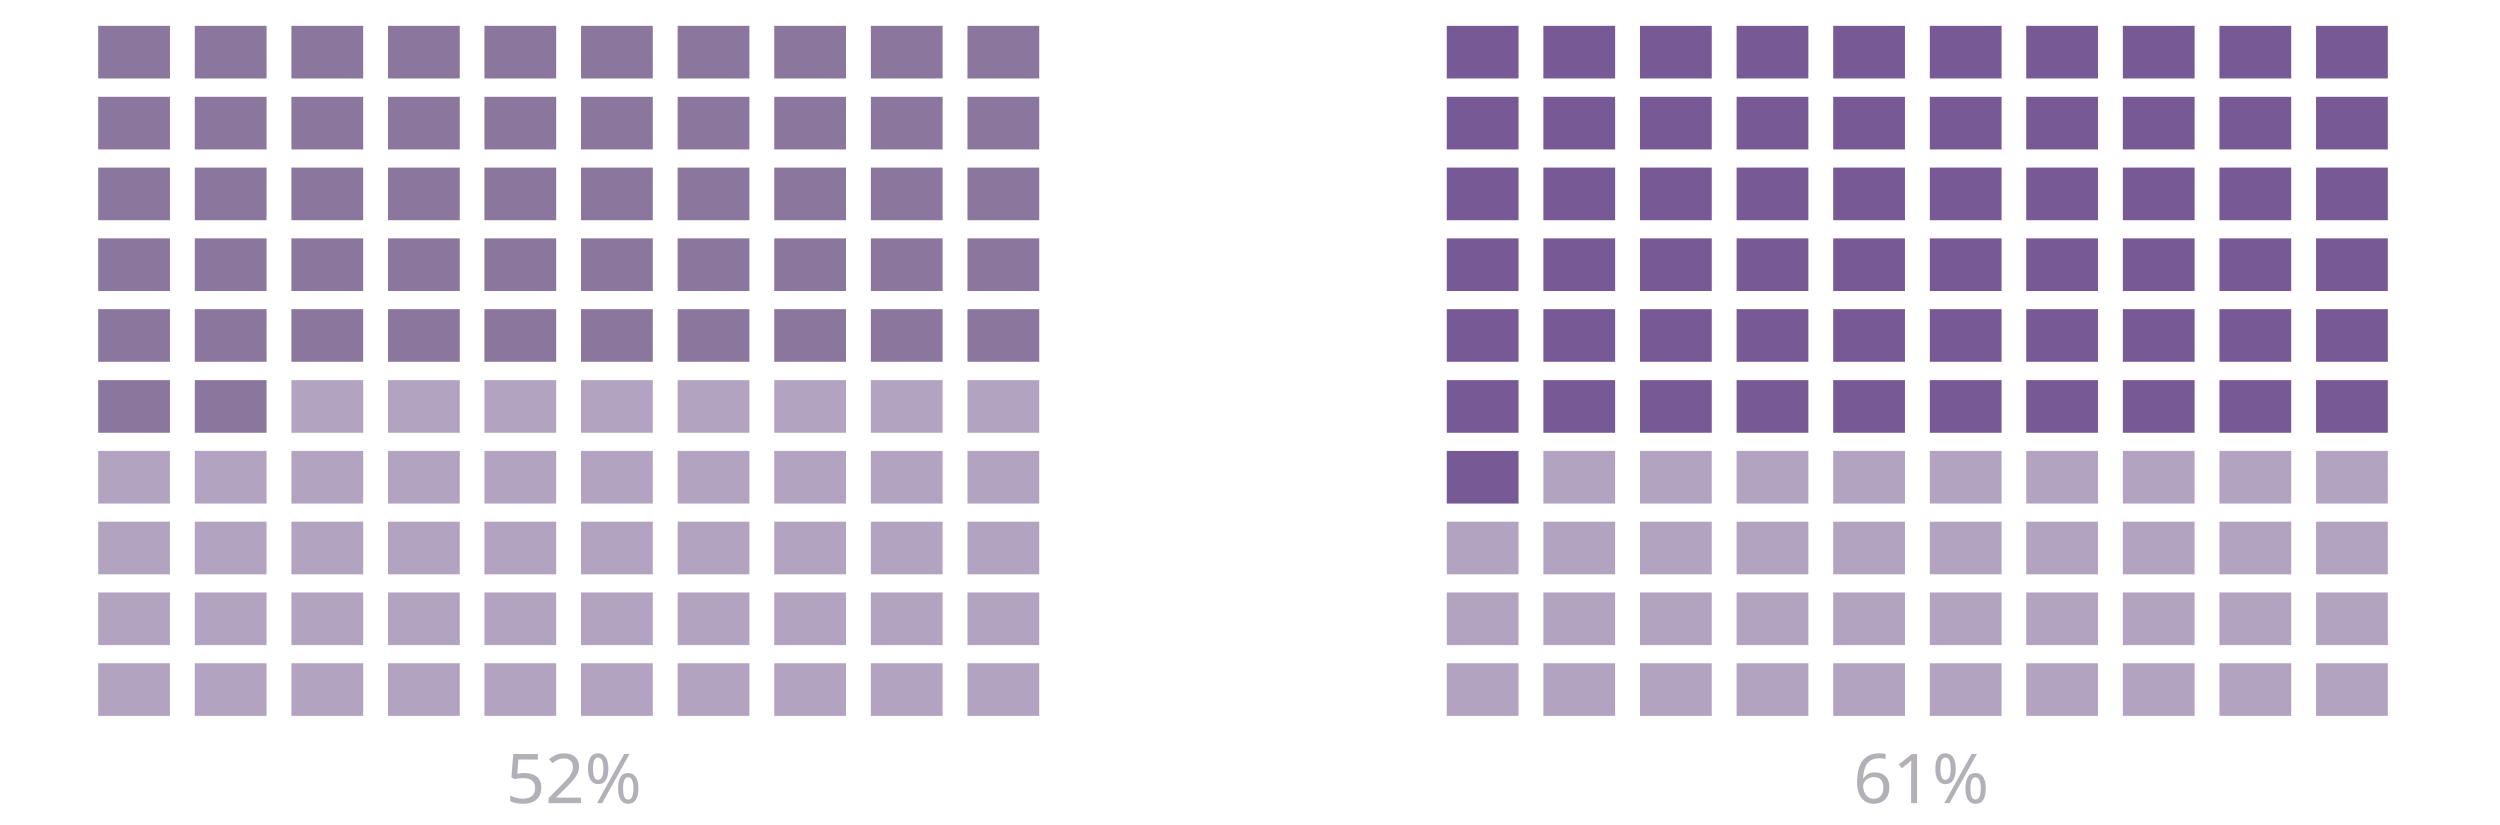
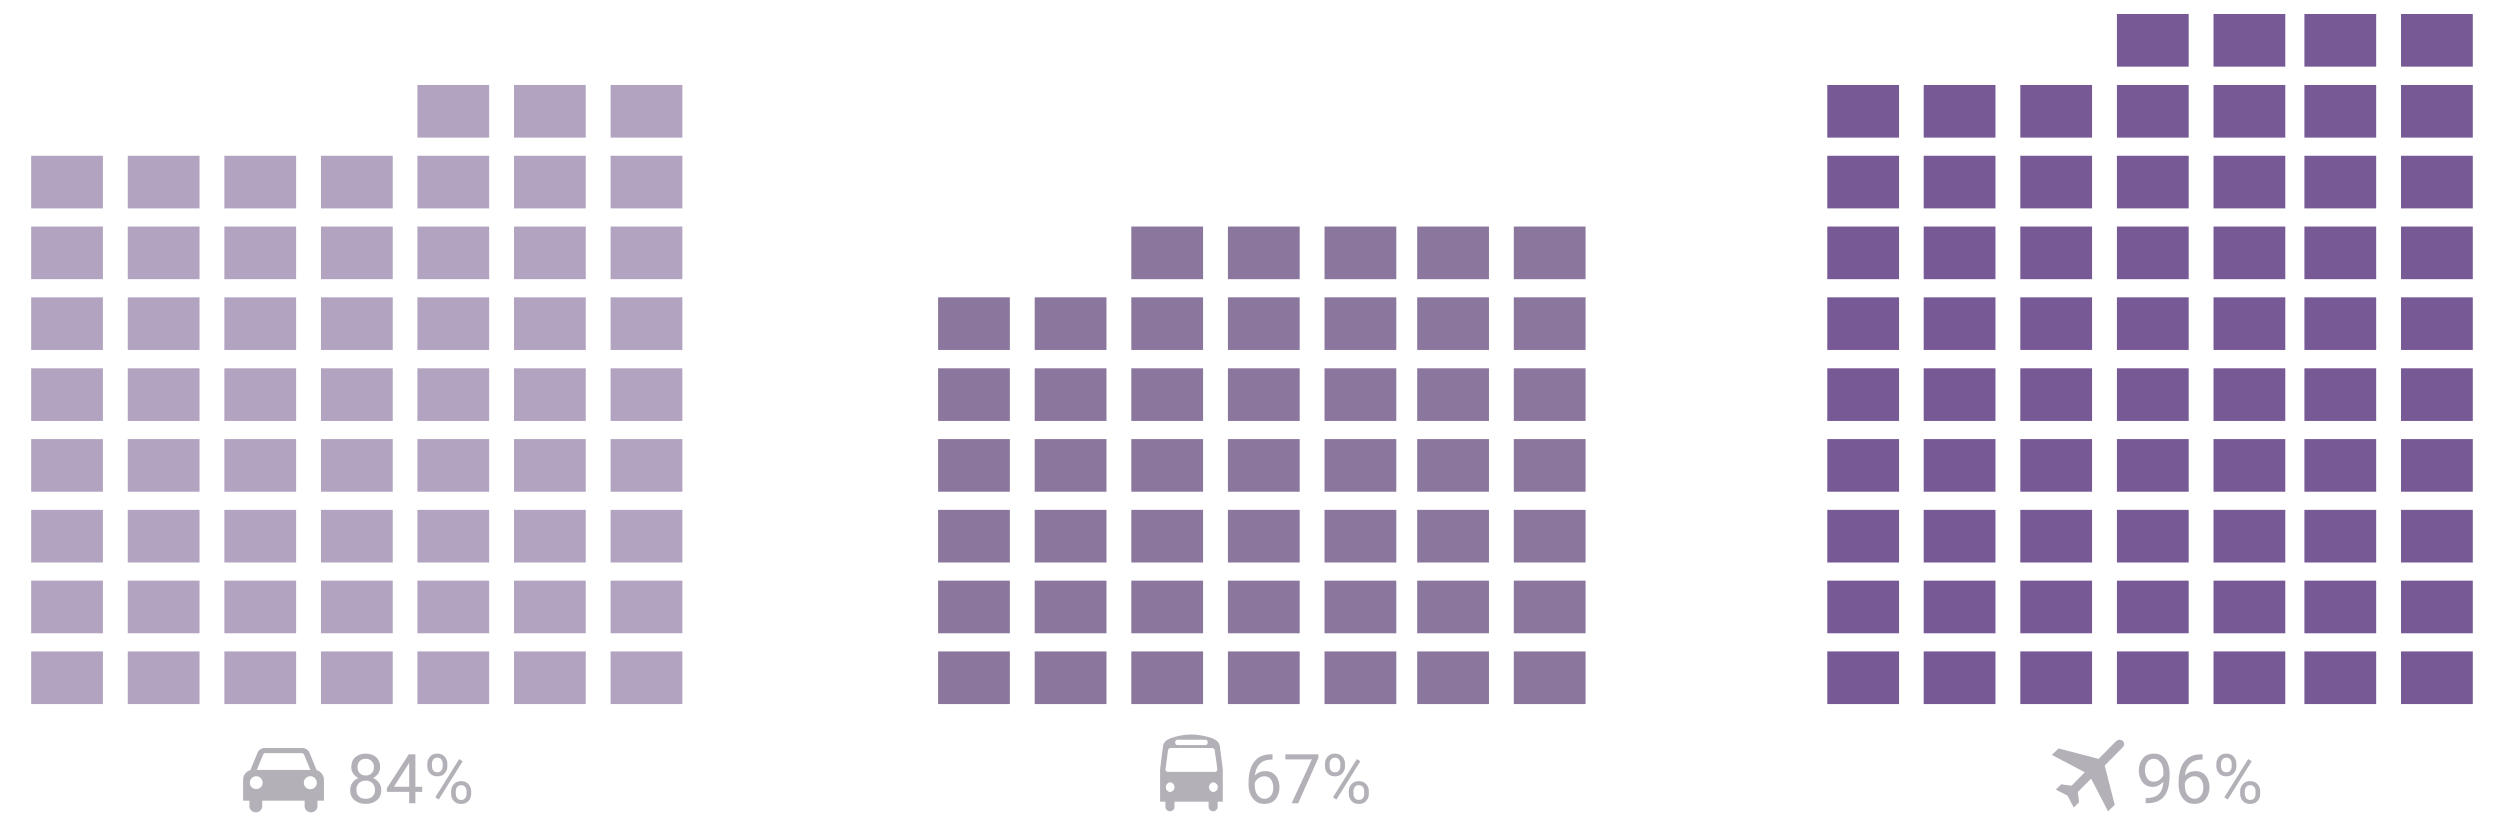
- <svg xmlns="http://www.w3.org/2000/svg" version="1.1" id="Layer_1" x="0px" y="0px" viewBox="0 0 1268 418" style="enable-background:new 0 0 1268 418;" xml:space="preserve">
-   <style type="text/css">
- 	.st0{fill:#8B779D;}
- 	.st1{fill:#B2A4C1;}
- 	.st2{fill:#775996;}
- 	.st3{fill:#B3B0B7;}
- 	.st4{font-family:'Roboto-Regular';}
- 	.st5{font-size:34.899px;}
- </style>
-   <g id="Layer_2_1_">
- </g>
-   <g id="Layer_3">
- </g>
-   <rect x="49.8" y="13.1" class="st0" width="36.4" height="26.7" />
-   <rect x="98.8" y="13.1" class="st0" width="36.4" height="26.7" />
-   <rect x="147.8" y="13.1" class="st0" width="36.4" height="26.7" />
-   <rect x="196.8" y="13.1" class="st0" width="36.4" height="26.7" />
-   <rect x="245.7" y="13.1" class="st0" width="36.4" height="26.7" />
-   <rect x="294.7" y="13.1" class="st0" width="36.4" height="26.7" />
-   <rect x="343.7" y="13.1" class="st0" width="36.4" height="26.7" />
-   <rect x="392.7" y="13.1" class="st0" width="36.4" height="26.7" />
-   <rect x="441.7" y="13.1" class="st0" width="36.4" height="26.7" />
-   <rect x="490.7" y="13.1" class="st0" width="36.4" height="26.7" />
-   <rect x="49.8" y="49.1" class="st0" width="36.4" height="26.7" />
-   <rect x="98.8" y="49.1" class="st0" width="36.4" height="26.7" />
-   <rect x="147.8" y="49.1" class="st0" width="36.4" height="26.7" />
-   <rect x="196.8" y="49.1" class="st0" width="36.4" height="26.7" />
-   <rect x="245.7" y="49.1" class="st0" width="36.4" height="26.7" />
-   <rect x="294.7" y="49.1" class="st0" width="36.4" height="26.7" />
-   <rect x="343.7" y="49.1" class="st0" width="36.4" height="26.7" />
-   <rect x="392.7" y="49.1" class="st0" width="36.4" height="26.7" />
-   <rect x="441.7" y="49.1" class="st0" width="36.4" height="26.7" />
-   <rect x="490.7" y="49.1" class="st0" width="36.4" height="26.7" />
-   <rect x="49.8" y="85" class="st0" width="36.4" height="26.7" />
-   <rect x="98.8" y="85" class="st0" width="36.4" height="26.7" />
-   <rect x="147.8" y="85" class="st0" width="36.4" height="26.7" />
-   <rect x="196.8" y="85" class="st0" width="36.4" height="26.7" />
-   <rect x="245.7" y="85" class="st0" width="36.4" height="26.7" />
-   <rect x="294.7" y="85" class="st0" width="36.4" height="26.7" />
-   <rect x="343.7" y="85" class="st0" width="36.4" height="26.7" />
-   <rect x="392.7" y="85" class="st0" width="36.4" height="26.7" />
-   <rect x="441.7" y="85" class="st0" width="36.4" height="26.7" />
-   <rect x="490.7" y="85" class="st0" width="36.4" height="26.7" />
-   <rect x="49.8" y="120.9" class="st0" width="36.4" height="26.7" />
-   <rect x="98.8" y="120.9" class="st0" width="36.4" height="26.7" />
-   <rect x="147.8" y="120.9" class="st0" width="36.4" height="26.7" />
-   <rect x="196.8" y="120.9" class="st0" width="36.4" height="26.7" />
-   <rect x="245.7" y="120.9" class="st0" width="36.4" height="26.7" />
-   <rect x="294.7" y="120.9" class="st0" width="36.4" height="26.7" />
-   <rect x="343.7" y="120.9" class="st0" width="36.4" height="26.7" />
-   <rect x="392.7" y="120.9" class="st0" width="36.4" height="26.7" />
-   <rect x="441.7" y="120.9" class="st0" width="36.4" height="26.7" />
-   <rect x="490.7" y="120.9" class="st0" width="36.4" height="26.7" />
-   <rect x="49.8" y="156.8" class="st0" width="36.4" height="26.7" />
-   <rect x="98.8" y="156.8" class="st0" width="36.4" height="26.7" />
-   <rect x="147.8" y="156.8" class="st0" width="36.4" height="26.7" />
-   <rect x="196.8" y="156.8" class="st0" width="36.4" height="26.7" />
-   <rect x="245.7" y="156.8" class="st0" width="36.4" height="26.7" />
-   <rect x="294.7" y="156.8" class="st0" width="36.4" height="26.7" />
-   <rect x="343.7" y="156.8" class="st0" width="36.4" height="26.7" />
-   <rect x="392.7" y="156.8" class="st0" width="36.4" height="26.7" />
-   <rect x="441.7" y="156.8" class="st0" width="36.4" height="26.7" />
-   <rect x="490.7" y="156.8" class="st0" width="36.4" height="26.7" />
-   <rect x="49.8" y="192.8" class="st0" width="36.4" height="26.7" />
-   <rect x="98.8" y="192.8" class="st0" width="36.4" height="26.7" />
-   <rect x="147.8" y="192.8" class="st1" width="36.4" height="26.7" />
-   <rect x="196.8" y="192.8" class="st1" width="36.4" height="26.7" />
-   <rect x="245.7" y="192.8" class="st1" width="36.4" height="26.7" />
-   <rect x="294.7" y="192.8" class="st1" width="36.4" height="26.7" />
-   <rect x="343.7" y="192.8" class="st1" width="36.4" height="26.7" />
-   <rect x="392.7" y="192.8" class="st1" width="36.4" height="26.7" />
-   <rect x="441.7" y="192.8" class="st1" width="36.4" height="26.7" />
-   <rect x="490.7" y="192.8" class="st1" width="36.4" height="26.7" />
-   <rect x="49.8" y="228.7" class="st1" width="36.4" height="26.7" />
-   <rect x="98.8" y="228.7" class="st1" width="36.4" height="26.7" />
-   <rect x="147.8" y="228.7" class="st1" width="36.4" height="26.7" />
-   <rect x="196.8" y="228.7" class="st1" width="36.4" height="26.7" />
-   <rect x="245.7" y="228.7" class="st1" width="36.4" height="26.7" />
-   <rect x="294.7" y="228.7" class="st1" width="36.4" height="26.7" />
-   <rect x="343.7" y="228.7" class="st1" width="36.4" height="26.7" />
-   <rect x="392.7" y="228.7" class="st1" width="36.4" height="26.7" />
-   <rect x="441.7" y="228.7" class="st1" width="36.4" height="26.7" />
-   <rect x="490.7" y="228.7" class="st1" width="36.4" height="26.7" />
-   <rect x="49.8" y="264.6" class="st1" width="36.4" height="26.7" />
-   <rect x="98.8" y="264.6" class="st1" width="36.4" height="26.7" />
-   <rect x="147.8" y="264.6" class="st1" width="36.4" height="26.7" />
-   <rect x="196.8" y="264.6" class="st1" width="36.4" height="26.7" />
-   <rect x="245.7" y="264.6" class="st1" width="36.4" height="26.7" />
-   <rect x="294.7" y="264.6" class="st1" width="36.4" height="26.7" />
-   <rect x="343.7" y="264.6" class="st1" width="36.4" height="26.7" />
-   <rect x="392.7" y="264.6" class="st1" width="36.4" height="26.7" />
-   <rect x="441.7" y="264.6" class="st1" width="36.4" height="26.7" />
-   <rect x="490.7" y="264.6" class="st1" width="36.4" height="26.7" />
-   <rect x="49.8" y="300.5" class="st1" width="36.4" height="26.7" />
-   <rect x="98.8" y="300.5" class="st1" width="36.4" height="26.7" />
-   <rect x="147.8" y="300.5" class="st1" width="36.4" height="26.7" />
-   <rect x="196.8" y="300.5" class="st1" width="36.4" height="26.7" />
-   <rect x="245.7" y="300.5" class="st1" width="36.4" height="26.7" />
-   <rect x="294.7" y="300.5" class="st1" width="36.4" height="26.7" />
-   <rect x="343.7" y="300.5" class="st1" width="36.4" height="26.7" />
-   <rect x="392.7" y="300.5" class="st1" width="36.4" height="26.7" />
-   <rect x="441.7" y="300.5" class="st1" width="36.4" height="26.7" />
-   <rect x="490.7" y="300.5" class="st1" width="36.4" height="26.7" />
-   <rect x="49.8" y="336.4" class="st1" width="36.4" height="26.7" />
-   <rect x="98.8" y="336.4" class="st1" width="36.4" height="26.7" />
-   <rect x="147.8" y="336.4" class="st1" width="36.4" height="26.7" />
-   <rect x="196.8" y="336.4" class="st1" width="36.4" height="26.7" />
-   <rect x="245.7" y="336.4" class="st1" width="36.4" height="26.7" />
-   <rect x="294.7" y="336.4" class="st1" width="36.4" height="26.7" />
-   <rect x="343.7" y="336.4" class="st1" width="36.4" height="26.7" />
-   <rect x="392.7" y="336.4" class="st1" width="36.4" height="26.7" />
-   <rect x="441.7" y="336.4" class="st1" width="36.4" height="26.7" />
-   <rect x="490.7" y="336.4" class="st1" width="36.4" height="26.7" />
-   <rect x="733.8" y="13.1" class="st2" width="36.4" height="26.7" />
-   <rect x="782.8" y="13.1" class="st2" width="36.4" height="26.7" />
-   <rect x="831.8" y="13.1" class="st2" width="36.4" height="26.7" />
-   <rect x="880.8" y="13.1" class="st2" width="36.4" height="26.7" />
-   <rect x="929.8" y="13.1" class="st2" width="36.4" height="26.7" />
-   <rect x="978.8" y="13.1" class="st2" width="36.4" height="26.7" />
-   <rect x="1027.7" y="13.1" class="st2" width="36.4" height="26.7" />
-   <rect x="1076.7" y="13.1" class="st2" width="36.4" height="26.7" />
-   <rect x="1125.7" y="13.1" class="st2" width="36.4" height="26.7" />
-   <rect x="1174.7" y="13.1" class="st2" width="36.4" height="26.7" />
-   <rect x="733.8" y="49.1" class="st2" width="36.4" height="26.7" />
-   <rect x="782.8" y="49.1" class="st2" width="36.4" height="26.7" />
-   <rect x="831.8" y="49.1" class="st2" width="36.4" height="26.7" />
-   <rect x="880.8" y="49.1" class="st2" width="36.4" height="26.7" />
-   <rect x="929.8" y="49.1" class="st2" width="36.4" height="26.7" />
-   <rect x="978.8" y="49.1" class="st2" width="36.4" height="26.7" />
-   <rect x="1027.7" y="49.1" class="st2" width="36.4" height="26.7" />
-   <rect x="1076.7" y="49.1" class="st2" width="36.4" height="26.7" />
-   <rect x="1125.7" y="49.1" class="st2" width="36.4" height="26.7" />
-   <rect x="1174.7" y="49.1" class="st2" width="36.4" height="26.7" />
-   <rect x="733.8" y="85" class="st2" width="36.4" height="26.7" />
-   <rect x="782.8" y="85" class="st2" width="36.4" height="26.7" />
-   <rect x="831.8" y="85" class="st2" width="36.4" height="26.7" />
-   <rect x="880.8" y="85" class="st2" width="36.4" height="26.7" />
-   <rect x="929.8" y="85" class="st2" width="36.4" height="26.7" />
-   <rect x="978.8" y="85" class="st2" width="36.4" height="26.7" />
-   <rect x="1027.7" y="85" class="st2" width="36.4" height="26.7" />
-   <rect x="1076.7" y="85" class="st2" width="36.4" height="26.7" />
-   <rect x="1125.7" y="85" class="st2" width="36.4" height="26.7" />
-   <rect x="1174.7" y="85" class="st2" width="36.4" height="26.7" />
-   <rect x="733.8" y="120.9" class="st2" width="36.4" height="26.7" />
-   <rect x="782.8" y="120.9" class="st2" width="36.4" height="26.7" />
-   <rect x="831.8" y="120.9" class="st2" width="36.4" height="26.7" />
-   <rect x="880.8" y="120.9" class="st2" width="36.4" height="26.7" />
-   <rect x="929.8" y="120.9" class="st2" width="36.4" height="26.7" />
-   <rect x="978.8" y="120.9" class="st2" width="36.4" height="26.7" />
-   <rect x="1027.7" y="120.9" class="st2" width="36.4" height="26.7" />
-   <rect x="1076.7" y="120.9" class="st2" width="36.4" height="26.7" />
-   <rect x="1125.7" y="120.9" class="st2" width="36.4" height="26.7" />
-   <rect x="1174.7" y="120.9" class="st2" width="36.4" height="26.7" />
-   <rect x="733.8" y="156.8" class="st2" width="36.4" height="26.7" />
-   <rect x="782.8" y="156.8" class="st2" width="36.4" height="26.7" />
-   <rect x="831.8" y="156.8" class="st2" width="36.4" height="26.7" />
-   <rect x="880.8" y="156.8" class="st2" width="36.4" height="26.7" />
-   <rect x="929.8" y="156.8" class="st2" width="36.4" height="26.7" />
-   <rect x="978.8" y="156.8" class="st2" width="36.4" height="26.7" />
-   <rect x="1027.7" y="156.8" class="st2" width="36.4" height="26.7" />
-   <rect x="1076.7" y="156.8" class="st2" width="36.4" height="26.7" />
-   <rect x="1125.7" y="156.8" class="st2" width="36.4" height="26.7" />
-   <rect x="1174.7" y="156.8" class="st2" width="36.4" height="26.7" />
-   <rect x="733.8" y="192.8" class="st2" width="36.4" height="26.7" />
-   <rect x="782.8" y="192.8" class="st2" width="36.4" height="26.7" />
-   <rect x="831.8" y="192.8" class="st2" width="36.4" height="26.7" />
-   <rect x="880.8" y="192.8" class="st2" width="36.4" height="26.7" />
-   <rect x="929.8" y="192.8" class="st2" width="36.4" height="26.7" />
-   <rect x="978.8" y="192.8" class="st2" width="36.4" height="26.7" />
-   <rect x="1027.7" y="192.8" class="st2" width="36.4" height="26.7" />
-   <rect x="1076.7" y="192.8" class="st2" width="36.4" height="26.7" />
-   <rect x="1125.7" y="192.8" class="st2" width="36.4" height="26.7" />
-   <rect x="1174.7" y="192.8" class="st2" width="36.4" height="26.7" />
-   <rect x="733.8" y="228.7" class="st2" width="36.4" height="26.7" />
-   <rect x="782.8" y="228.7" class="st1" width="36.4" height="26.7" />
-   <rect x="831.8" y="228.7" class="st1" width="36.4" height="26.7" />
-   <rect x="880.8" y="228.7" class="st1" width="36.4" height="26.7" />
-   <rect x="929.8" y="228.7" class="st1" width="36.4" height="26.7" />
-   <rect x="978.8" y="228.7" class="st1" width="36.4" height="26.7" />
-   <rect x="1027.7" y="228.7" class="st1" width="36.4" height="26.7" />
-   <rect x="1076.7" y="228.7" class="st1" width="36.4" height="26.7" />
-   <rect x="1125.7" y="228.7" class="st1" width="36.4" height="26.7" />
-   <rect x="1174.7" y="228.7" class="st1" width="36.4" height="26.7" />
-   <rect x="733.8" y="264.6" class="st1" width="36.4" height="26.7" />
-   <rect x="782.8" y="264.6" class="st1" width="36.4" height="26.7" />
-   <rect x="831.8" y="264.6" class="st1" width="36.4" height="26.7" />
-   <rect x="880.8" y="264.6" class="st1" width="36.4" height="26.7" />
-   <rect x="929.8" y="264.6" class="st1" width="36.4" height="26.7" />
-   <rect x="978.8" y="264.6" class="st1" width="36.4" height="26.7" />
-   <rect x="1027.7" y="264.6" class="st1" width="36.4" height="26.7" />
-   <rect x="1076.7" y="264.6" class="st1" width="36.4" height="26.7" />
-   <rect x="1125.7" y="264.6" class="st1" width="36.4" height="26.7" />
-   <rect x="1174.7" y="264.6" class="st1" width="36.4" height="26.7" />
-   <rect x="733.8" y="300.5" class="st1" width="36.4" height="26.7" />
-   <rect x="782.8" y="300.5" class="st1" width="36.4" height="26.7" />
-   <rect x="831.8" y="300.5" class="st1" width="36.4" height="26.7" />
-   <rect x="880.8" y="300.5" class="st1" width="36.4" height="26.7" />
-   <rect x="929.8" y="300.5" class="st1" width="36.4" height="26.7" />
-   <rect x="978.8" y="300.5" class="st1" width="36.4" height="26.7" />
-   <rect x="1027.7" y="300.5" class="st1" width="36.4" height="26.7" />
-   <rect x="1076.7" y="300.5" class="st1" width="36.4" height="26.7" />
-   <rect x="1125.7" y="300.5" class="st1" width="36.4" height="26.7" />
-   <rect x="1174.7" y="300.5" class="st1" width="36.4" height="26.7" />
-   <rect x="733.8" y="336.4" class="st1" width="36.4" height="26.7" />
-   <rect x="782.8" y="336.4" class="st1" width="36.4" height="26.7" />
-   <rect x="831.8" y="336.4" class="st1" width="36.4" height="26.7" />
-   <rect x="880.8" y="336.4" class="st1" width="36.4" height="26.7" />
-   <rect x="929.8" y="336.4" class="st1" width="36.4" height="26.7" />
-   <rect x="978.8" y="336.4" class="st1" width="36.4" height="26.7" />
-   <rect x="1027.7" y="336.4" class="st1" width="36.4" height="26.7" />
-   <rect x="1076.7" y="336.4" class="st1" width="36.4" height="26.7" />
-   <rect x="1125.7" y="336.4" class="st1" width="36.4" height="26.7" />
-   <rect x="1174.7" y="336.4" class="st1" width="36.4" height="26.7" />
-   <text transform="matrix(1 0 0 1 256.5922 407.3514)" class="st3 st4 st5">52%</text>
-   <text transform="matrix(1 0 0 1 939.9763 407.3514)" class="st3 st4 st5">61%</text>
+ <svg xmlns="http://www.w3.org/2000/svg" height="418" viewBox="0 0 1268 418" width="1268">
+   <path d="m211.7 43.1h36.4v26.7h-36.4zm49 0h36.4v26.7h-36.4zm49 0h36.4v26.7h-36.4zm-293.9 35.9h36.4v26.7h-36.4zm49 0h36.4v26.7h-36.4zm49 0h36.4v26.7h-36.4zm49 0h36.4v26.7h-36.4zm48.9 0h36.4v26.7h-36.4zm49 0h36.4v26.7h-36.4zm49 0h36.4v26.7h-36.4zm-293.9 35.9h36.4v26.7h-36.4zm49 0h36.4v26.7h-36.4zm49 0h36.4v26.7h-36.4zm49 0h36.4v26.7h-36.4zm48.9 0h36.4v26.7h-36.4zm49 0h36.4v26.7h-36.4zm49 0h36.4v26.7h-36.4zm-293.9 35.9h36.4v26.7h-36.4zm49 0h36.4v26.7h-36.4zm49 0h36.4v26.7h-36.4zm49 0h36.4v26.7h-36.4zm48.9 0h36.4v26.7h-36.4zm49 0h36.4v26.7h-36.4zm49 0h36.4v26.7h-36.4zm-293.9 36h36.4v26.7h-36.4zm49 0h36.4v26.7h-36.4zm49 0h36.4v26.7h-36.4zm49 0h36.4v26.7h-36.4zm48.9 0h36.4v26.7h-36.4zm49 0h36.4v26.7h-36.4zm49 0h36.4v26.7h-36.4zm-293.9 35.9h36.4v26.7h-36.4zm49 0h36.4v26.7h-36.4zm49 0h36.4v26.7h-36.4zm49 0h36.4v26.7h-36.4zm48.9 0h36.4v26.7h-36.4zm49 0h36.4v26.7h-36.4zm49 0h36.4v26.7h-36.4zm-293.9 35.9h36.4v26.7h-36.4zm49 0h36.4v26.7h-36.4zm49 0h36.4v26.7h-36.4zm49 0h36.4v26.7h-36.4zm48.9 0h36.4v26.7h-36.4zm49 0h36.4v26.7h-36.4zm49 0h36.4v26.7h-36.4zm-293.9 35.9h36.4v26.7h-36.4zm49 0h36.4v26.7h-36.4zm49 0h36.4v26.7h-36.4zm49 0h36.4v26.7h-36.4zm48.9 0h36.4v26.7h-36.4zm49 0h36.4v26.7h-36.4zm49 0h36.4v26.7h-36.4zm-293.9 35.9h36.4v26.7h-36.4zm49 0h36.4v26.7h-36.4zm49 0h36.4v26.7h-36.4zm49 0h36.4v26.7h-36.4zm48.9 0h36.4v26.7h-36.4zm49 0h36.4v26.7h-36.4zm49 0h36.4v26.7h-36.4z" fill="#b2a4c1" />
+   <path d="m573.8 114.9h36.4v26.7h-36.4zm-98 35.9h36.4v26.7h-36.4zm49 0h36.4v26.7h-36.4zm49 0h36.4v26.7h-36.4zm-98 36h36.4v26.7h-36.4zm49 0h36.4v26.7h-36.4zm49 0h36.4v26.7h-36.4zm-98 35.9h36.4v26.7h-36.4zm49 0h36.4v26.7h-36.4zm49 0h36.4v26.7h-36.4zm-98 35.9h36.4v26.7h-36.4zm49 0h36.4v26.7h-36.4zm49 0h36.4v26.7h-36.4zm-98 35.9h36.4v26.7h-36.4zm49 0h36.4v26.7h-36.4zm49 0h36.4v26.7h-36.4zm-98 35.9h36.4v26.7h-36.4zm49 0h36.4v26.7h-36.4zm49 0h36.4v26.7h-36.4zm49-215.5h36.4v26.7h-36.4zm49 0h36.4v26.7h-36.4zm47 0h36.4v26.7h-36.4zm49 0h36.4v26.7h-36.4zm-145 35.9h36.4v26.7h-36.4zm49 0h36.4v26.7h-36.4zm47 0h36.4v26.7h-36.4zm49 0h36.4v26.7h-36.4zm-145 36h36.4v26.7h-36.4zm49 0h36.4v26.7h-36.4zm47 0h36.4v26.7h-36.4zm49 0h36.4v26.7h-36.4zm-145 35.9h36.4v26.7h-36.4zm49 0h36.4v26.7h-36.4zm47 0h36.4v26.7h-36.4zm49 0h36.4v26.7h-36.4zm-145 35.9h36.4v26.7h-36.4zm49 0h36.4v26.7h-36.4zm47 0h36.4v26.7h-36.4zm49 0h36.4v26.7h-36.4zm-145 35.9h36.4v26.7h-36.4zm49 0h36.4v26.7h-36.4zm47 0h36.4v26.7h-36.4zm49 0h36.4v26.7h-36.4zm-145 35.9h36.4v26.7h-36.4zm49 0h36.4v26.7h-36.4zm47 0h36.4v26.7h-36.4zm49 0h36.4v26.7h-36.4z" fill="#8b779d" />
+   <path d="m1073.7 7.1h36.4v26.7h-36.4zm49 0h36.4v26.7h-36.4zm-195.9 36h36.4v26.7h-36.4zm48.9 0h36.4v26.7h-36.4zm49 0h36.4v26.7h-36.4zm49 0h36.4v26.7h-36.4zm49 0h36.4v26.7h-36.4zm-195.9 35.9h36.4v26.7h-36.4zm48.9 0h36.4v26.7h-36.4zm49 0h36.4v26.7h-36.4zm49 0h36.4v26.7h-36.4zm49 0h36.4v26.7h-36.4zm-195.9 35.9h36.4v26.7h-36.4zm48.9 0h36.4v26.7h-36.4zm49 0h36.4v26.7h-36.4zm49 0h36.4v26.7h-36.4zm49 0h36.4v26.7h-36.4zm-195.9 35.9h36.4v26.7h-36.4zm48.9 0h36.4v26.7h-36.4zm49 0h36.4v26.7h-36.4zm49 0h36.4v26.7h-36.4zm49 0h36.4v26.7h-36.4zm-195.9 36h36.4v26.7h-36.4zm48.9 0h36.4v26.7h-36.4zm49 0h36.4v26.7h-36.4zm49 0h36.4v26.7h-36.4zm49 0h36.4v26.7h-36.4zm-195.9 35.9h36.4v26.7h-36.4zm48.9 0h36.4v26.7h-36.4zm49 0h36.4v26.7h-36.4zm49 0h36.4v26.7h-36.4zm49 0h36.4v26.7h-36.4zm-195.9 35.9h36.4v26.7h-36.4zm48.9 0h36.4v26.7h-36.4zm49 0h36.4v26.7h-36.4zm49 0h36.4v26.7h-36.4zm49 0h36.4v26.7h-36.4zm-195.9 35.9h36.4v26.7h-36.4zm48.9 0h36.4v26.7h-36.4zm49 0h36.4v26.7h-36.4zm49 0h36.4v26.7h-36.4zm49 0h36.4v26.7h-36.4zm-195.9 35.9h36.4v26.7h-36.4zm48.9 0h36.4v26.7h-36.4zm49 0h36.4v26.7h-36.4zm49 0h36.4v26.7h-36.4zm49 0h36.4v26.7h-36.4zm46.1-323.3h36.4v26.7h-36.4zm49 0h36.4v26.7h-36.4zm-49 36h36.4v26.7h-36.4zm49 0h36.4v26.7h-36.4zm-49 35.9h36.4v26.7h-36.4zm49 0h36.4v26.7h-36.4zm-49 35.9h36.4v26.7h-36.4zm49 0h36.4v26.7h-36.4zm-49 35.9h36.4v26.7h-36.4zm49 0h36.4v26.7h-36.4zm-49 36h36.4v26.7h-36.4zm49 0h36.4v26.7h-36.4zm-49 35.9h36.4v26.7h-36.4zm49 0h36.4v26.7h-36.4zm-49 35.9h36.4v26.7h-36.4zm49 0h36.4v26.7h-36.4zm-49 35.9h36.4v26.7h-36.4zm49 0h36.4v26.7h-36.4zm-49 35.9h36.4v26.7h-36.4zm49 0h36.4v26.7h-36.4z" fill="#775996" />
+   <g fill="#b3b0b7">
+     <text font-family="Roboto-Regular, Roboto" font-size="34.9" transform="translate(175.7 407.4)">84%</text>
+     <text font-family="Roboto-Regular, Roboto" font-size="34.9" transform="translate(631 407.4)">67%</text>
+     <text font-family="Roboto-Regular, Roboto" font-size="34.9" transform="translate(1083.1 407.4)">96%</text>
+     <path d="m133 406.1v3.2a3.3 3.3 0 0 1 -6.5 0v-3.2h-3.2v-10.6a5 5 0 0 1 3.7-4.9l3.7-9a3.8 3.8 0 0 1 3.4-2.2h19.4a3.8 3.8 0 0 1 3.4 2.2l3.7 9a5.2 5.2 0 0 1 3.7 4.9v10.6h-3.3v3.2a3.3 3.3 0 0 1 -6.5 0v-3.2zm-3-5.9a3.2 3.2 0 0 0 3.2-3.2 3.2 3.2 0 0 0 -3.2-3.3 3.3 3.3 0 0 0 -3.3 3.3 3.2 3.2 0 0 0 3.3 3.2m30.7-3.2a3.3 3.3 0 1 0 -6.6 0 3.3 3.3 0 0 0 6.6 0m-3.3-6.5-3.2-7.8a1.2 1.2 0 0 0 -1-.7h-18.8a1 1 0 0 0 -.9.7l-3.3 7.8z" />
+     <path d="m616.2 391.5h-23.8a1.3 1.3 0 0 1 -1.3-1.3c0-.2.1-.3.1-.4l1.2-9.3a1.4 1.4 0 0 1 1.3-1.1h21.2a1.3 1.3 0 0 1 1.2 1.1l1.3 9.3v.4a1.2 1.2 0 0 1 -1.2 1.3m-1 10.2a2.5 2.5 0 0 1 0-4.9 2.5 2.5 0 0 1 2.5 2.5 2.5 2.5 0 0 1 -2.5 2.4m-21.9 0a2.5 2.5 0 0 1 0-4.9 2.4 2.4 0 0 1 2.4 2.5 2.4 2.4 0 0 1 -2.4 2.4m3.8-26.5h14.4c1.4 0 1.4 2.7 0 2.7h-14.4c-1.4 0-1.4-2.7 0-2.7m21.6 3.1c-.5-2.1-1.8-3-3.9-3.9a35.9 35.9 0 0 0 -10.5-1.9 32.9 32.9 0 0 0 -10.5 1.9c-2.1.9-3.4 1.7-3.9 3.9l-1.5 11.9v16.4h2.7v2.6a2.3 2.3 0 1 0 4.6 0v-2.6h17.3v2.6a2.3 2.3 0 1 0 4.6 0v-2.6h2.6v-16.4z" />
+     <path d="m1076.5 379.2c2.5-2.4-.9-5.5-3.3-3.2l-8.8 8.9-20.3-5.3-3.4 3.3 16.7 8.8-6.7 6.8-5.3-.7-2.7 2.7 6 3.1 3.1 6 2.7-2.7-.6-5.2 6.7-6.8 8.6 16.6 3.4-3.3-5.1-19.9z" />
+   </g>
</svg>
